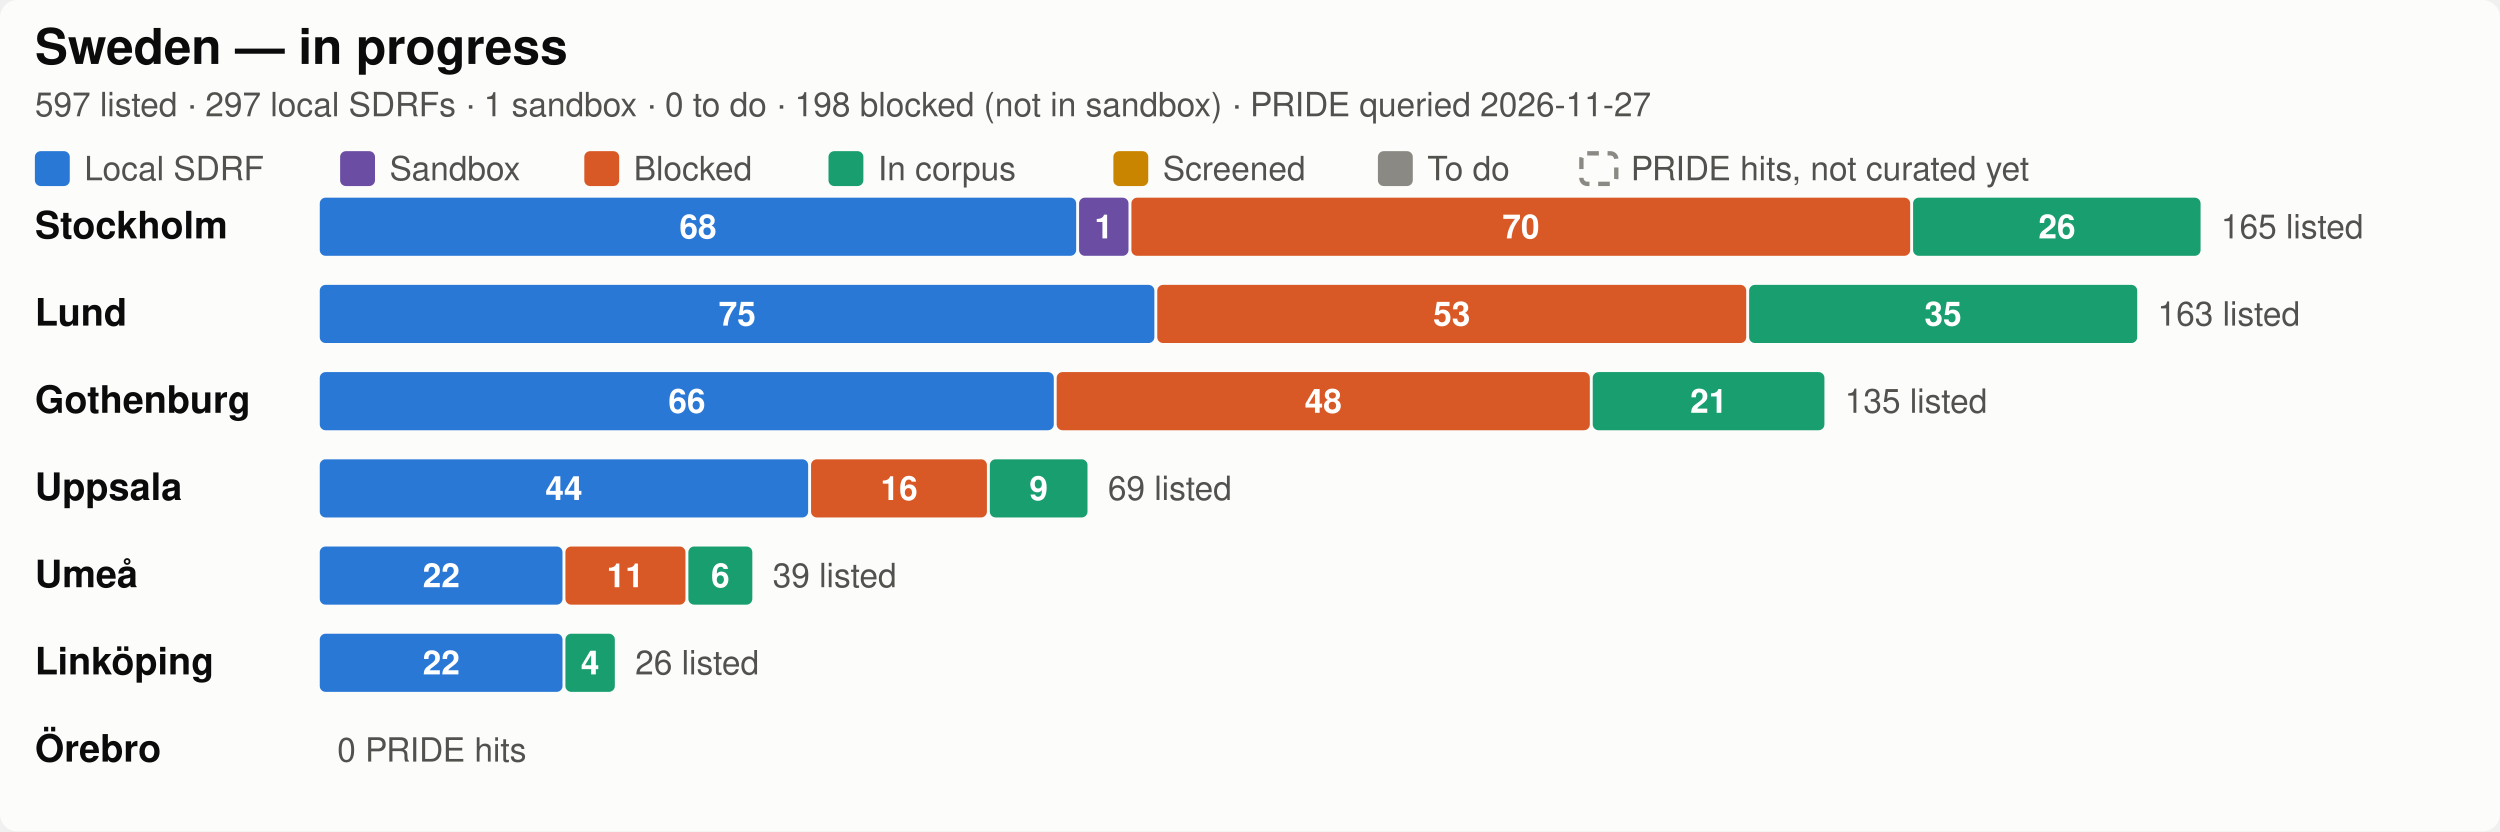
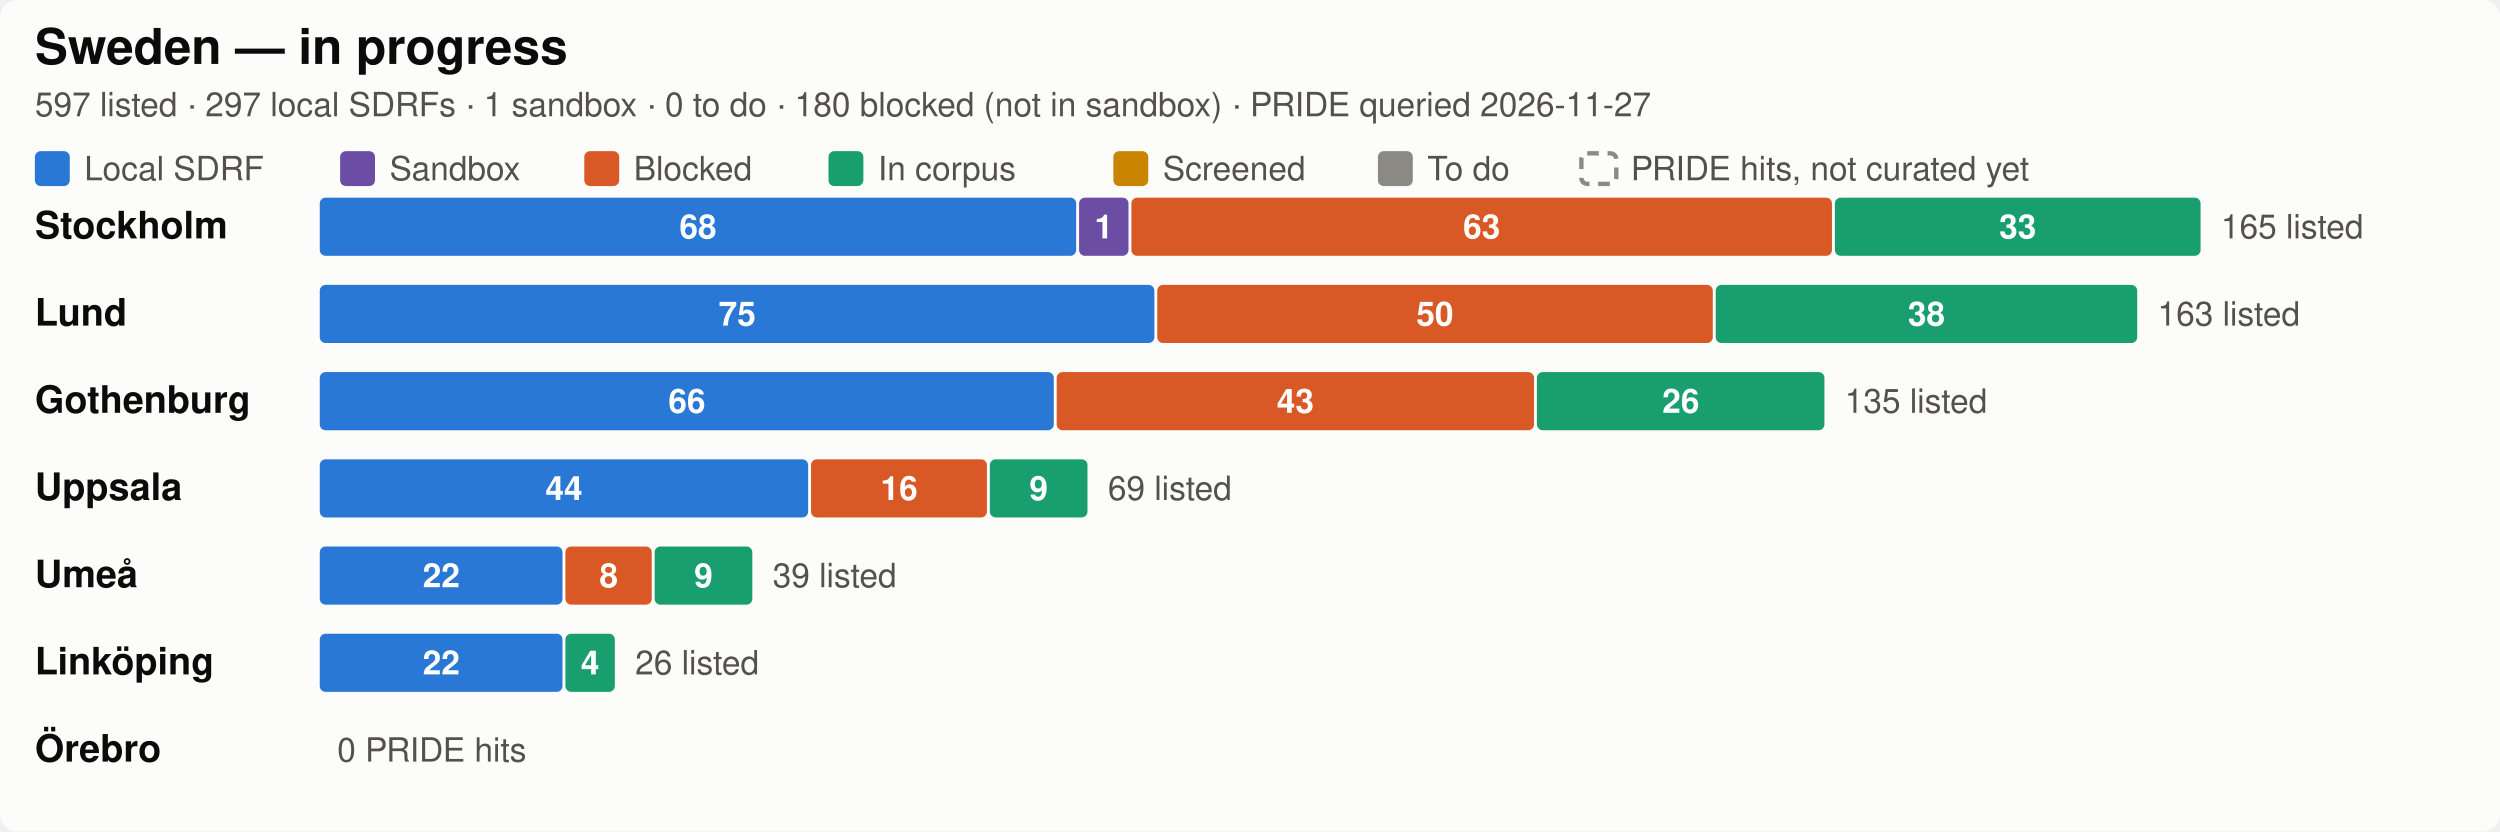
<svg xmlns="http://www.w3.org/2000/svg" width="860" height="286.0" viewBox="0 0 860 286.0" role="img" aria-label="Sweden SDRF progress by city">
  <style>
  .bg { fill: #fcfcfb; }
  .title { fill: #0b0b0b; font-size: 17px; font-weight: 600; }
  .city { fill: #0b0b0b; font-size: 13px; font-weight: 600; }
  .sub, .legend, .total, .axis { fill: #52514e; font-size: 11.5px; }
  .seg { font-size: 11.5px; font-weight: 600; fill: #ffffff; font-variant-numeric: tabular-nums; }
  .uncurated { fill: none; stroke: #8a8983; stroke-width: 1.5; stroke-dasharray: 4 3; }
  .grid { stroke: #e8e7e2; stroke-width: 1; }
  text { font-family: -apple-system, "Segoe UI", Helvetica, Arial, sans-serif; }
  .c-annotated { fill: #2a78d6; }
  .c-sandbox { fill: #6b4ea3; }
  .c-blocked { fill: #d95926; }
  .c-in_corpus { fill: #199e70; }
  .c-screened { fill: #c98500; }
  .c-todo { fill: #8a8983; }

  @media (prefers-color-scheme: dark) {
    .bg { fill: #1a1a19; }
    .title, .city { fill: #ffffff; }
    .sub, .legend, .total, .axis { fill: #c3c2b7; }
    .uncurated { stroke: #8f8e86; }
    .grid { stroke: #3a3a37; }
    .c-annotated { fill: #3987e5; }
    .c-sandbox { fill: #7d5fb5; }
    .c-blocked { fill: #d95926; }
    .c-in_corpus { fill: #199e70; }
    .c-screened { fill: #c98500; }
    .c-todo { fill: #6b6a65; }
  }
</style>
  <rect class="bg" width="860" height="286.0" rx="6" />
  <text class="title" x="12" y="22">Sweden — in progress</text>
-   <text class="sub" x="12" y="40">597 listed · 297 local SDRFs · 1 sandbox · 0 to do · 198 blocked (not in sandbox) · PRIDE queried 2026-11-27</text>
+   <text class="sub" x="12" y="40">597 listed · 297 local SDRFs · 1 sandbox · 0 to do · 180 blocked (not in sandbox) · PRIDE queried 2026-11-27</text>
  <rect class="c-annotated" fill="#2a78d6" x="12.0" y="52.0" width="12" height="12" rx="2" />
  <text class="legend" x="29.0" y="62.0">Local SDRF</text>
  <rect class="c-sandbox" fill="#6b4ea3" x="117.0" y="52.0" width="12" height="12" rx="2" />
  <text class="legend" x="134.0" y="62.0">Sandbox</text>
  <rect class="c-blocked" fill="#d95926" x="201.0" y="52.0" width="12" height="12" rx="2" />
  <text class="legend" x="218.0" y="62.0">Blocked</text>
  <rect class="c-in_corpus" fill="#199e70" x="285.0" y="52.0" width="12" height="12" rx="2" />
  <text class="legend" x="302.0" y="62.0">In corpus</text>
  <rect class="c-screened" fill="#c98500" x="383.0" y="52.0" width="12" height="12" rx="2" />
  <text class="legend" x="400.0" y="62.0">Screened</text>
  <rect class="c-todo" fill="#8a8983" x="474.0" y="52.0" width="12" height="12" rx="2" />
  <text class="legend" x="491.0" y="62.0">To do</text>
  <rect class="uncurated" fill="none" stroke="#8a8983" x="544.0" y="52.75" width="12" height="10.5" rx="2" />
  <text class="legend" x="561.0" y="62.0">PRIDE hits, not curated yet</text>
  <text class="city" x="12" y="82.0">Stockholm</text>
  <rect class="c-annotated" fill="#2a78d6" x="110.0" y="68.0" width="260.2" height="20" rx="2" />
  <text class="seg" x="240.1" y="82.0" text-anchor="middle">68</text>
  <rect class="c-sandbox" fill="#6b4ea3" x="371.2" y="68.0" width="17.0" height="20" rx="2" />
  <text class="seg" x="379.7" y="82.0" text-anchor="middle">1</text>
-   <rect class="c-blocked" fill="#d95926" x="389.2" y="68.0" width="267.9" height="20" rx="2" />
-   <text class="seg" x="523.2" y="82.0" text-anchor="middle">70</text>
-   <rect class="c-in_corpus" fill="#199e70" x="658.1" y="68.0" width="98.9" height="20" rx="2" />
-   <text class="seg" x="707.6" y="82.0" text-anchor="middle">26</text>
+   <rect class="c-blocked" fill="#d95926" x="389.2" y="68.0" width="241.0" height="20" rx="2" />
+   <text class="seg" x="509.7" y="82.0" text-anchor="middle">63</text>
+   <rect class="c-in_corpus" fill="#199e70" x="631.2" y="68.0" width="125.8" height="20" rx="2" />
+   <text class="seg" x="694.1" y="82.0" text-anchor="middle">33</text>
  <text class="total" x="764.0" y="82.0">165 listed</text>
  <text class="city" x="12" y="112.0">Lund</text>
  <rect class="c-annotated" fill="#2a78d6" x="110.0" y="98.0" width="287.1" height="20" rx="2" />
  <text class="seg" x="253.6" y="112.0" text-anchor="middle">75</text>
-   <rect class="c-blocked" fill="#d95926" x="398.1" y="98.0" width="202.6" height="20" rx="2" />
-   <text class="seg" x="499.4" y="112.0" text-anchor="middle">53</text>
-   <rect class="c-in_corpus" fill="#199e70" x="601.7" y="98.0" width="133.5" height="20" rx="2" />
-   <text class="seg" x="668.4" y="112.0" text-anchor="middle">35</text>
+   <rect class="c-blocked" fill="#d95926" x="398.1" y="98.0" width="191.1" height="20" rx="2" />
+   <text class="seg" x="493.6" y="112.0" text-anchor="middle">50</text>
+   <rect class="c-in_corpus" fill="#199e70" x="590.2" y="98.0" width="145.0" height="20" rx="2" />
+   <text class="seg" x="662.7" y="112.0" text-anchor="middle">38</text>
  <text class="total" x="742.2" y="112.0">163 listed</text>
  <text class="city" x="12" y="142.0">Gothenburg</text>
  <rect class="c-annotated" fill="#2a78d6" x="110.0" y="128.0" width="252.5" height="20" rx="2" />
  <text class="seg" x="236.3" y="142.0" text-anchor="middle">66</text>
-   <rect class="c-blocked" fill="#d95926" x="363.5" y="128.0" width="183.4" height="20" rx="2" />
-   <text class="seg" x="455.2" y="142.0" text-anchor="middle">48</text>
-   <rect class="c-in_corpus" fill="#199e70" x="547.9" y="128.0" width="79.7" height="20" rx="2" />
-   <text class="seg" x="587.8" y="142.0" text-anchor="middle">21</text>
+   <rect class="c-blocked" fill="#d95926" x="363.5" y="128.0" width="164.2" height="20" rx="2" />
+   <text class="seg" x="445.6" y="142.0" text-anchor="middle">43</text>
+   <rect class="c-in_corpus" fill="#199e70" x="528.7" y="128.0" width="98.9" height="20" rx="2" />
+   <text class="seg" x="578.2" y="142.0" text-anchor="middle">26</text>
  <text class="total" x="634.6" y="142.0">135 listed</text>
  <text class="city" x="12" y="172.0">Uppsala</text>
  <rect class="c-annotated" fill="#2a78d6" x="110.0" y="158.0" width="168.0" height="20" rx="2" />
  <text class="seg" x="194.0" y="172.0" text-anchor="middle">44</text>
  <rect class="c-blocked" fill="#d95926" x="279.0" y="158.0" width="60.5" height="20" rx="2" />
  <text class="seg" x="309.3" y="172.0" text-anchor="middle">16</text>
  <rect class="c-in_corpus" fill="#199e70" x="340.5" y="158.0" width="33.6" height="20" rx="2" />
  <text class="seg" x="357.3" y="172.0" text-anchor="middle">9</text>
  <text class="total" x="381.1" y="172.0">69 listed</text>
  <text class="city" x="12" y="202.0">Umeå</text>
  <rect class="c-annotated" fill="#2a78d6" x="110.0" y="188.0" width="83.5" height="20" rx="2" />
  <text class="seg" x="151.8" y="202.0" text-anchor="middle">22</text>
-   <rect class="c-blocked" fill="#d95926" x="194.5" y="188.0" width="41.3" height="20" rx="2" />
-   <text class="seg" x="215.1" y="202.0" text-anchor="middle">11</text>
-   <rect class="c-in_corpus" fill="#199e70" x="236.8" y="188.0" width="22.0" height="20" rx="2" />
-   <text class="seg" x="247.8" y="202.0" text-anchor="middle">6</text>
+   <rect class="c-blocked" fill="#d95926" x="194.5" y="188.0" width="29.7" height="20" rx="2" />
+   <text class="seg" x="209.4" y="202.0" text-anchor="middle">8</text>
+   <rect class="c-in_corpus" fill="#199e70" x="225.2" y="188.0" width="33.6" height="20" rx="2" />
+   <text class="seg" x="242.0" y="202.0" text-anchor="middle">9</text>
  <text class="total" x="265.8" y="202.0">39 listed</text>
  <text class="city" x="12" y="232.0">Linköping</text>
  <rect class="c-annotated" fill="#2a78d6" x="110.0" y="218.0" width="83.5" height="20" rx="2" />
  <text class="seg" x="151.8" y="232.0" text-anchor="middle">22</text>
  <rect class="c-in_corpus" fill="#199e70" x="194.5" y="218.0" width="17.0" height="20" rx="2" />
  <text class="seg" x="203.0" y="232.0" text-anchor="middle">4</text>
  <text class="total" x="218.5" y="232.0">26 listed</text>
  <text class="city" x="12" y="262.0">Örebro</text>
  <text class="total" x="116.0" y="262.0">0 PRIDE hits</text>
</svg>
